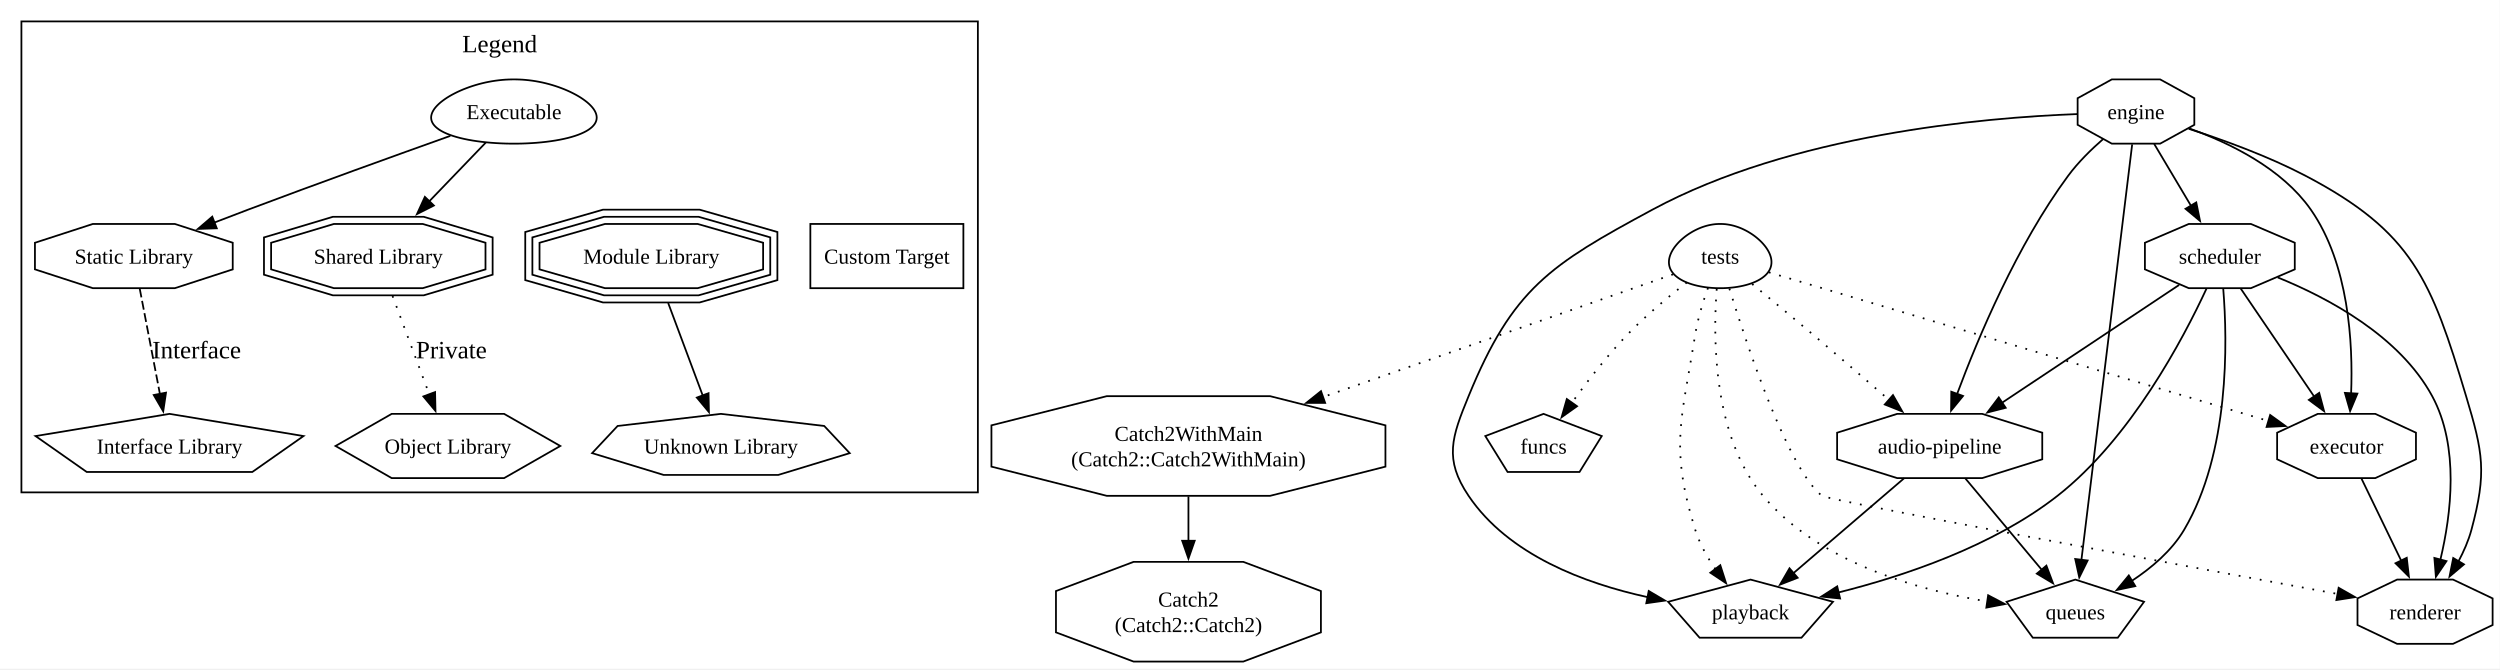
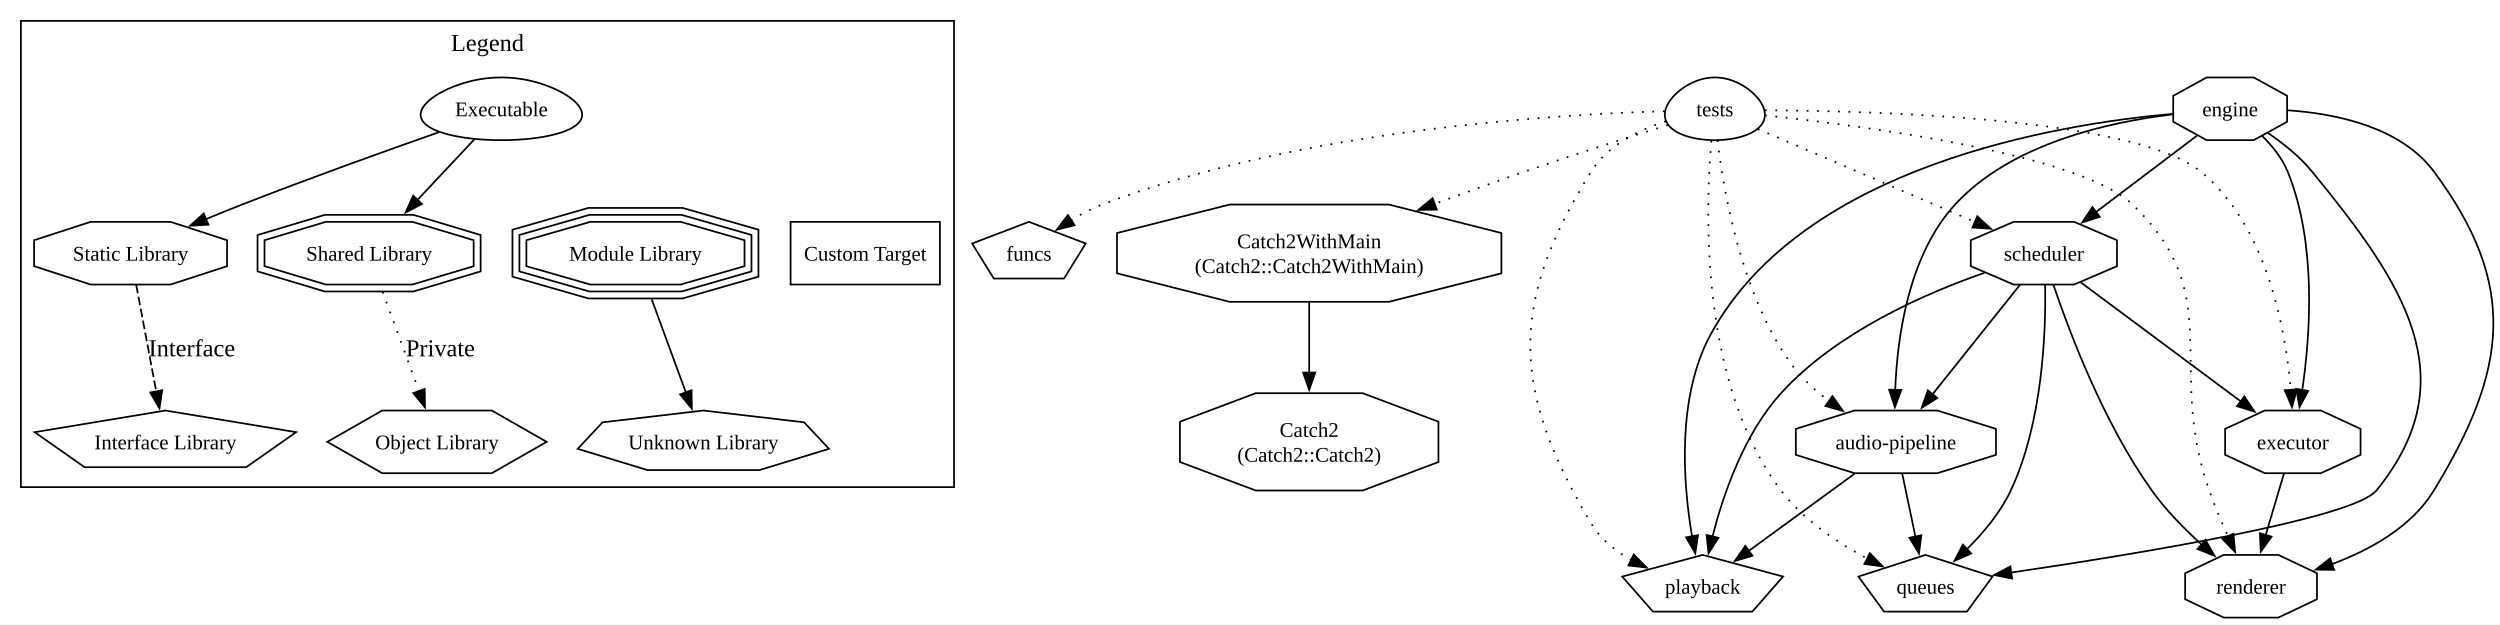
- <svg xmlns="http://www.w3.org/2000/svg" width="1401pt" height="375pt" viewBox="0.00 0.00 1401.00 375.00">
-   <g id="graph0" class="graph" transform="scale(1 1) rotate(0) translate(4 370.74)">
-     <polygon fill="white" stroke="none" points="-4,4 -4,-370.74 1396.86,-370.74 1396.86,4 -4,4" />
+ <svg xmlns="http://www.w3.org/2000/svg" width="1436pt" height="359pt" viewBox="0.00 0.00 1436.00 359.00">
+   <g id="graph0" class="graph" transform="scale(1 1) rotate(0) translate(4 354.74)">
+     <polygon fill="white" stroke="none" points="-4,4 -4,-354.74 1432.34,-354.74 1432.34,4 -4,4" />
    <g id="clust1" class="cluster">
-       <polygon fill="none" stroke="black" points="8,-94.81 8,-358.74 544,-358.74 544,-94.81 8,-94.81" />
-       <text xml:space="preserve" text-anchor="middle" x="276" y="-341.44" font-family="Times New Roman,serif" font-size="14.00">Legend</text>
+       <polygon fill="none" stroke="black" points="8,-74.94 8,-342.74 544,-342.74 544,-74.94 8,-74.94" />
+       <text xml:space="preserve" text-anchor="middle" x="276" y="-325.44" font-family="Times New Roman,serif" font-size="14.00">Legend</text>
    </g>
    <g id="node1" class="node">
-       <polygon fill="none" stroke="black" points="288.29,-290.29 291.14,-290.39 293.95,-290.54 296.72,-290.73 299.44,-290.98 302.1,-291.27 304.68,-291.61 307.18,-291.99 309.59,-292.42 311.89,-292.89 314.09,-293.4 316.17,-293.96 318.12,-294.55 319.94,-295.18 321.62,-295.85 323.17,-296.55 324.57,-297.28 325.82,-298.04 326.92,-298.84 327.87,-299.65 328.66,-300.49 329.31,-301.35 329.8,-302.23 330.15,-303.13 330.34,-304.04 330.4,-304.96 330.31,-305.89 330.08,-306.83 329.73,-307.77 329.24,-308.71 328.64,-309.66 327.92,-310.59 327.08,-311.52 326.14,-312.45 325.11,-313.36 323.98,-314.25 322.77,-315.13 321.48,-316 320.11,-316.84 318.68,-317.65 317.18,-318.44 315.63,-319.21 314.03,-319.94 312.39,-320.64 310.7,-321.3 308.98,-321.94 307.23,-322.53 305.46,-323.08 303.65,-323.6 301.83,-324.07 300,-324.5 298.14,-324.88 296.28,-325.22 294.4,-325.51 292.52,-325.75 290.63,-325.95 288.74,-326.1 286.85,-326.19 284.95,-326.24 283.05,-326.24 281.15,-326.19 279.26,-326.1 277.37,-325.95 275.48,-325.75 273.6,-325.51 271.72,-325.22 269.86,-324.88 268,-324.5 266.17,-324.07 264.35,-323.6 262.54,-323.08 260.77,-322.53 259.02,-321.94 257.3,-321.3 255.61,-320.64 253.97,-319.94 252.37,-319.21 250.82,-318.44 249.32,-317.65 247.89,-316.84 246.52,-316 245.23,-315.13 244.02,-314.25 242.89,-313.36 241.86,-312.45 240.92,-311.52 240.08,-310.59 239.36,-309.66 238.76,-308.71 238.27,-307.77 237.92,-306.83 237.69,-305.89 237.6,-304.96 237.66,-304.04 237.85,-303.13 238.2,-302.23 238.69,-301.35 239.34,-300.49 240.13,-299.65 241.08,-298.84 242.18,-298.04 243.43,-297.28 244.83,-296.55 246.38,-295.85 248.06,-295.18 249.88,-294.55 251.83,-293.96 253.91,-293.4 256.11,-292.89 258.41,-292.42 260.82,-291.99 263.32,-291.61 265.9,-291.27 268.56,-290.98 271.28,-290.73 274.05,-290.54 276.86,-290.39 279.71,-290.29 282.57,-290.24 285.43,-290.24 288.29,-290.29" />
-       <text xml:space="preserve" text-anchor="middle" x="284" y="-303.97" font-family="Times New Roman,serif" font-size="12.00">Executable</text>
+       <polygon fill="none" stroke="black" points="288.29,-274.29 291.14,-274.39 293.95,-274.54 296.72,-274.73 299.44,-274.98 302.1,-275.27 304.68,-275.61 307.18,-275.99 309.59,-276.42 311.89,-276.89 314.09,-277.4 316.17,-277.96 318.12,-278.55 319.94,-279.18 321.62,-279.85 323.17,-280.55 324.57,-281.28 325.82,-282.04 326.92,-282.84 327.87,-283.65 328.66,-284.49 329.31,-285.35 329.8,-286.23 330.15,-287.13 330.34,-288.04 330.4,-288.96 330.31,-289.89 330.08,-290.83 329.73,-291.77 329.24,-292.71 328.64,-293.66 327.92,-294.59 327.08,-295.52 326.14,-296.45 325.11,-297.36 323.98,-298.25 322.77,-299.13 321.48,-300 320.11,-300.84 318.68,-301.65 317.18,-302.44 315.63,-303.21 314.03,-303.94 312.39,-304.64 310.7,-305.3 308.98,-305.94 307.23,-306.53 305.46,-307.08 303.65,-307.6 301.83,-308.07 300,-308.5 298.14,-308.88 296.28,-309.22 294.4,-309.51 292.52,-309.75 290.63,-309.95 288.74,-310.1 286.85,-310.19 284.95,-310.24 283.05,-310.24 281.15,-310.19 279.26,-310.1 277.37,-309.95 275.48,-309.75 273.6,-309.51 271.72,-309.22 269.86,-308.88 268,-308.5 266.17,-308.07 264.35,-307.6 262.54,-307.08 260.77,-306.53 259.02,-305.94 257.3,-305.3 255.61,-304.64 253.97,-303.94 252.37,-303.21 250.82,-302.44 249.32,-301.65 247.89,-300.84 246.52,-300 245.23,-299.13 244.02,-298.25 242.89,-297.36 241.86,-296.45 240.92,-295.52 240.08,-294.59 239.36,-293.66 238.76,-292.71 238.27,-291.77 237.92,-290.83 237.69,-289.89 237.6,-288.96 237.66,-288.04 237.85,-287.13 238.2,-286.23 238.69,-285.35 239.34,-284.49 240.13,-283.65 241.08,-282.84 242.18,-282.04 243.43,-281.28 244.83,-280.55 246.38,-279.85 248.06,-279.18 249.88,-278.55 251.83,-277.96 253.91,-277.4 256.11,-276.89 258.41,-276.42 260.82,-275.99 263.32,-275.61 265.9,-275.27 268.56,-274.98 271.28,-274.73 274.05,-274.54 276.86,-274.39 279.71,-274.29 282.57,-274.24 285.43,-274.24 288.29,-274.29" />
+       <text xml:space="preserve" text-anchor="middle" x="284" y="-287.97" font-family="Times New Roman,serif" font-size="12.00">Executable</text>
    </g>
    <g id="node2" class="node">
-       <polygon fill="none" stroke="black" points="126.42,-219.79 126.42,-234.7 93.96,-245.24 48.04,-245.24 15.58,-234.7 15.58,-219.79 48.04,-209.24 93.96,-209.24 126.42,-219.79" />
-       <text xml:space="preserve" text-anchor="middle" x="71" y="-222.97" font-family="Times New Roman,serif" font-size="12.00">Static Library</text>
+       <polygon fill="none" stroke="black" points="126.42,-201.85 126.42,-216.76 93.96,-227.31 48.04,-227.31 15.58,-216.76 15.58,-201.85 48.04,-191.31 93.96,-191.31 126.42,-201.85" />
+       <text xml:space="preserve" text-anchor="middle" x="71" y="-205.03" font-family="Times New Roman,serif" font-size="12.00">Static Library</text>
    </g>
    <g id="edge1" class="edge">
-       <path fill="none" stroke="black" d="M248.38,-294.61C218.14,-283.82 173.63,-267.78 135,-253.24 128.85,-250.93 122.38,-248.45 116.02,-245.99" />
-       <polygon fill="black" stroke="black" points="117.48,-242.8 106.89,-242.44 114.95,-249.33 117.48,-242.8" />
+       <path fill="none" stroke="black" d="M247.98,-278.77C217.69,-268.13 173.31,-252.23 135,-237.24 128.3,-234.62 121.24,-231.75 114.35,-228.9" />
+       <polygon fill="black" stroke="black" points="115.73,-225.68 105.15,-225.05 113.03,-232.14 115.73,-225.68" />
    </g>
    <g id="node3" class="node">
-       <polygon fill="none" stroke="black" points="268.07,-219.79 268.07,-234.7 232.88,-245.24 183.12,-245.24 147.93,-234.7 147.93,-219.79 183.12,-209.24 232.88,-209.24 268.07,-219.79" />
-       <polygon fill="none" stroke="black" points="272.07,-216.81 272.07,-237.68 233.47,-249.24 182.53,-249.24 143.93,-237.68 143.93,-216.81 182.53,-205.24 233.47,-205.24 272.07,-216.81" />
-       <text xml:space="preserve" text-anchor="middle" x="208" y="-222.97" font-family="Times New Roman,serif" font-size="12.00">Shared Library</text>
+       <polygon fill="none" stroke="black" points="268.07,-201.85 268.07,-216.76 232.88,-227.31 183.12,-227.31 147.93,-216.76 147.93,-201.85 183.12,-191.31 232.88,-191.31 268.07,-201.85" />
+       <polygon fill="none" stroke="black" points="272.07,-198.87 272.07,-219.74 233.47,-231.31 182.53,-231.31 143.93,-219.74 143.93,-198.87 182.53,-187.31 233.47,-187.31 272.07,-198.87" />
+       <text xml:space="preserve" text-anchor="middle" x="208" y="-205.03" font-family="Times New Roman,serif" font-size="12.00">Shared Library</text>
    </g>
    <g id="edge2" class="edge">
-       <path fill="none" stroke="black" d="M268.25,-290.87C259.11,-281.37 247.3,-269.1 236.57,-257.94" />
-       <polygon fill="black" stroke="black" points="239.14,-255.56 229.68,-250.78 234.1,-260.42 239.14,-255.56" />
+       <path fill="none" stroke="black" d="M268.62,-274.86C259.2,-264.83 246.85,-251.69 235.77,-239.88" />
+       <polygon fill="black" stroke="black" points="238.41,-237.58 229.01,-232.69 233.31,-242.37 238.41,-237.58" />
    </g>
    <g id="node4" class="node">
-       <polygon fill="none" stroke="black" points="423.65,-219.79 423.65,-234.7 386.95,-245.24 335.05,-245.24 298.35,-234.7 298.35,-219.79 335.05,-209.24 386.95,-209.24 423.65,-219.79" />
-       <polygon fill="none" stroke="black" points="427.65,-216.78 427.65,-237.71 387.51,-249.24 334.49,-249.24 294.35,-237.71 294.35,-216.78 334.49,-205.24 387.51,-205.24 427.65,-216.78" />
-       <polygon fill="none" stroke="black" points="431.65,-213.76 431.65,-240.72 388.08,-253.24 333.92,-253.24 290.35,-240.72 290.35,-213.76 333.92,-201.24 388.08,-201.24 431.65,-213.76" />
-       <text xml:space="preserve" text-anchor="middle" x="361" y="-222.97" font-family="Times New Roman,serif" font-size="12.00">Module Library</text>
+       <polygon fill="none" stroke="black" points="423.65,-201.85 423.65,-216.76 386.95,-227.31 335.05,-227.31 298.35,-216.76 298.35,-201.85 335.05,-191.31 386.95,-191.31 423.65,-201.85" />
+       <polygon fill="none" stroke="black" points="427.65,-198.84 427.65,-219.78 387.51,-231.31 334.49,-231.31 294.35,-219.78 294.35,-198.84 334.49,-187.31 387.51,-187.31 427.65,-198.84" />
+       <polygon fill="none" stroke="black" points="431.65,-195.83 431.65,-222.79 388.08,-235.31 333.92,-235.31 290.35,-222.79 290.35,-195.83 333.92,-183.31 388.08,-183.31 431.65,-195.83" />
+       <text xml:space="preserve" text-anchor="middle" x="361" y="-205.03" font-family="Times New Roman,serif" font-size="12.00">Module Library</text>
    </g>
    <g id="node8" class="node">
-       <polygon fill="none" stroke="black" points="535.88,-245.24 450.12,-245.24 450.12,-209.24 535.88,-209.24 535.88,-245.24" />
-       <text xml:space="preserve" text-anchor="middle" x="493" y="-222.97" font-family="Times New Roman,serif" font-size="12.00">Custom Target</text>
+       <polygon fill="none" stroke="black" points="535.88,-227.31 450.12,-227.31 450.12,-191.31 535.88,-191.31 535.88,-227.31" />
+       <text xml:space="preserve" text-anchor="middle" x="493" y="-205.03" font-family="Times New Roman,serif" font-size="12.00">Custom Target</text>
    </g>
    <g id="node5" class="node">
-       <polygon fill="none" stroke="black" points="166.08,-126.37 91,-138.81 15.92,-126.37 44.6,-106.25 137.4,-106.25 166.08,-126.37" />
-       <text xml:space="preserve" text-anchor="middle" x="91" y="-116.53" font-family="Times New Roman,serif" font-size="12.00">Interface Library</text>
+       <polygon fill="none" stroke="black" points="166.08,-106.5 91,-118.94 15.92,-106.5 44.6,-86.37 137.4,-86.37 166.08,-106.5" />
+       <text xml:space="preserve" text-anchor="middle" x="91" y="-96.66" font-family="Times New Roman,serif" font-size="12.00">Interface Library</text>
    </g>
    <g id="edge4" class="edge">
-       <path fill="none" stroke="black" stroke-dasharray="5,2" d="M74.3,-209C77.38,-192.95 82.01,-168.76 85.62,-149.92" />
-       <polygon fill="black" stroke="black" points="89.03,-150.7 87.47,-140.22 82.16,-149.38 89.03,-150.7" />
-       <text xml:space="preserve" text-anchor="middle" x="106.2" y="-169.94" font-family="Times New Roman,serif" font-size="14.00">Interface</text>
+       <path fill="none" stroke="black" stroke-dasharray="5,2" d="M74.21,-191.22C77.32,-174.68 82.09,-149.33 85.75,-129.86" />
+       <polygon fill="black" stroke="black" points="89.17,-130.6 87.58,-120.12 82.29,-129.3 89.17,-130.6" />
+       <text xml:space="preserve" text-anchor="middle" x="106.2" y="-150.07" font-family="Times New Roman,serif" font-size="14.00">Interface</text>
    </g>
    <g id="node6" class="node">
-       <polygon fill="none" stroke="black" points="309.98,-120.81 278.49,-138.81 215.51,-138.81 184.02,-120.81 215.51,-102.81 278.49,-102.81 309.98,-120.81" />
-       <text xml:space="preserve" text-anchor="middle" x="247" y="-116.53" font-family="Times New Roman,serif" font-size="12.00">Object Library</text>
+       <polygon fill="none" stroke="black" points="309.98,-100.94 278.49,-118.94 215.51,-118.94 184.02,-100.94 215.51,-82.94 278.49,-82.94 309.98,-100.94" />
+       <text xml:space="preserve" text-anchor="middle" x="247" y="-96.66" font-family="Times New Roman,serif" font-size="12.00">Object Library</text>
    </g>
    <g id="edge5" class="edge">
-       <path fill="none" stroke="black" stroke-dasharray="1,5" d="M215.99,-204.86C221.95,-188.9 230.14,-166.95 236.61,-149.63" />
-       <polygon fill="black" stroke="black" points="239.82,-151.03 240.04,-140.44 233.26,-148.58 239.82,-151.03" />
-       <text xml:space="preserve" text-anchor="middle" x="248.96" y="-169.94" font-family="Times New Roman,serif" font-size="14.00">Private</text>
+       <path fill="none" stroke="black" stroke-dasharray="1,5" d="M215.8,-187.04C221.81,-170.65 230.17,-147.84 236.73,-129.96" />
+       <polygon fill="black" stroke="black" points="239.95,-131.32 240.11,-120.72 233.38,-128.91 239.95,-131.32" />
+       <text xml:space="preserve" text-anchor="middle" x="248.96" y="-150.07" font-family="Times New Roman,serif" font-size="14.00">Private</text>
    </g>
    <g id="node7" class="node">
-       <polygon fill="none" stroke="black" points="472.18,-116.8 457.89,-132.03 400,-138.81 342.11,-132.03 327.82,-116.8 367.88,-104.59 432.12,-104.59 472.18,-116.8" />
-       <text xml:space="preserve" text-anchor="middle" x="400" y="-116.53" font-family="Times New Roman,serif" font-size="12.00">Unknown Library</text>
+       <polygon fill="none" stroke="black" points="472.18,-96.93 457.89,-112.16 400,-118.94 342.11,-112.16 327.82,-96.93 367.88,-84.72 432.12,-84.72 472.18,-96.93" />
+       <text xml:space="preserve" text-anchor="middle" x="400" y="-96.66" font-family="Times New Roman,serif" font-size="12.00">Unknown Library</text>
    </g>
    <g id="edge6" class="edge">
-       <path fill="none" stroke="black" d="M370.44,-200.96C376.34,-185.17 383.93,-164.85 389.94,-148.75" />
-       <polygon fill="black" stroke="black" points="393.06,-150.4 393.28,-139.81 386.5,-147.95 393.06,-150.4" />
+       <path fill="none" stroke="black" d="M370.34,-182.83C376.27,-166.65 383.95,-145.72 390,-129.21" />
+       <polygon fill="black" stroke="black" points="393.22,-130.61 393.37,-120.01 386.64,-128.2 393.22,-130.61" />
    </g>
    <g id="node9" class="node">
-       <polygon fill="none" stroke="black" points="736.24,-16.36 736.24,-39.51 692.75,-55.87 631.25,-55.87 587.76,-39.51 587.76,-16.36 631.25,0 692.75,0 736.24,-16.36" />
-       <text xml:space="preserve" text-anchor="middle" x="662" y="-30.79" font-family="Times New Roman,serif" font-size="12.00">Catch2</text>
-       <text xml:space="preserve" text-anchor="middle" x="662" y="-16.54" font-family="Times New Roman,serif" font-size="12.00">(Catch2::Catch2)</text>
+       <polygon fill="none" stroke="black" points="822.24,-89.36 822.24,-112.51 778.75,-128.87 717.25,-128.87 673.76,-112.51 673.76,-89.36 717.25,-73 778.75,-73 822.24,-89.36" />
+       <text xml:space="preserve" text-anchor="middle" x="748" y="-103.79" font-family="Times New Roman,serif" font-size="12.00">Catch2</text>
+       <text xml:space="preserve" text-anchor="middle" x="748" y="-89.54" font-family="Times New Roman,serif" font-size="12.00">(Catch2::Catch2)</text>
    </g>
    <g id="node10" class="node">
-       <polygon fill="none" stroke="black" points="772.4,-109.24 772.4,-132.38 707.73,-148.74 616.27,-148.74 551.6,-132.38 551.6,-109.24 616.27,-92.87 707.73,-92.87 772.4,-109.24" />
-       <text xml:space="preserve" text-anchor="middle" x="662" y="-123.66" font-family="Times New Roman,serif" font-size="12.00">Catch2WithMain</text>
-       <text xml:space="preserve" text-anchor="middle" x="662" y="-109.41" font-family="Times New Roman,serif" font-size="12.00">(Catch2::Catch2WithMain)</text>
+       <polygon fill="none" stroke="black" points="858.4,-197.74 858.4,-220.88 793.73,-237.24 702.27,-237.24 637.6,-220.88 637.6,-197.74 702.27,-181.37 793.73,-181.37 858.4,-197.74" />
+       <text xml:space="preserve" text-anchor="middle" x="748" y="-212.16" font-family="Times New Roman,serif" font-size="12.00">Catch2WithMain</text>
+       <text xml:space="preserve" text-anchor="middle" x="748" y="-197.91" font-family="Times New Roman,serif" font-size="12.00">(Catch2::Catch2WithMain)</text>
    </g>
    <g id="edge8" class="edge">
-       <path fill="none" stroke="black" d="M662,-92.54C662,-84.73 662,-76.05 662,-67.68" />
-       <polygon fill="black" stroke="black" points="665.5,-67.69 662,-57.69 658.5,-67.69 665.5,-67.69" />
+       <path fill="none" stroke="black" d="M748,-180.91C748,-168.63 748,-153.93 748,-140.55" />
+       <polygon fill="black" stroke="black" points="751.5,-140.75 748,-130.75 744.5,-140.75 751.5,-140.75" />
    </g>
    <g id="node11" class="node">
-       <polygon fill="none" stroke="black" points="1140.48,-113.35 1140.48,-128.26 1106.81,-138.81 1059.19,-138.81 1025.52,-128.26 1025.52,-113.35 1059.19,-102.81 1106.81,-102.81 1140.48,-113.35" />
-       <text xml:space="preserve" text-anchor="middle" x="1083" y="-116.53" font-family="Times New Roman,serif" font-size="12.00">audio-pipeline</text>
+       <polygon fill="none" stroke="black" points="1142.48,-93.48 1142.48,-108.39 1108.81,-118.94 1061.19,-118.94 1027.52,-108.39 1027.52,-93.48 1061.19,-82.94 1108.81,-82.94 1142.48,-93.48" />
+       <text xml:space="preserve" text-anchor="middle" x="1085" y="-96.66" font-family="Times New Roman,serif" font-size="12.00">audio-pipeline</text>
    </g>
    <g id="node12" class="node">
-       <polygon fill="none" stroke="black" points="1023.19,-33.5 977,-45.94 930.81,-33.5 948.45,-13.37 1005.55,-13.37 1023.19,-33.5" />
-       <text xml:space="preserve" text-anchor="middle" x="977" y="-23.66" font-family="Times New Roman,serif" font-size="12.00">playback</text>
+       <polygon fill="none" stroke="black" points="1020.19,-23.56 974,-36 927.81,-23.56 945.45,-3.44 1002.55,-3.44 1020.19,-23.56" />
+       <text xml:space="preserve" text-anchor="middle" x="974" y="-13.73" font-family="Times New Roman,serif" font-size="12.00">playback</text>
    </g>
    <g id="edge9" class="edge">
-       <path fill="none" stroke="black" d="M1063.06,-102.72C1045.44,-87.6 1019.69,-65.53 1000.95,-49.47" />
-       <polygon fill="black" stroke="black" points="1003.4,-46.96 993.53,-43.11 998.84,-52.27 1003.4,-46.96" />
+       <path fill="none" stroke="black" d="M1061.19,-82.57C1043.37,-69.58 1019,-51.81 1000.55,-38.36" />
+       <polygon fill="black" stroke="black" points="1002.61,-35.53 992.47,-32.47 998.49,-41.19 1002.61,-35.53" />
    </g>
    <g id="node13" class="node">
-       <polygon fill="none" stroke="black" points="1197.52,-33.5 1159,-45.94 1120.48,-33.5 1135.19,-13.37 1182.81,-13.37 1197.52,-33.5" />
-       <text xml:space="preserve" text-anchor="middle" x="1159" y="-23.66" font-family="Times New Roman,serif" font-size="12.00">queues</text>
+       <polygon fill="none" stroke="black" points="1140.52,-23.56 1102,-36 1063.48,-23.56 1078.19,-3.44 1125.81,-3.44 1140.52,-23.56" />
+       <text xml:space="preserve" text-anchor="middle" x="1102" y="-13.73" font-family="Times New Roman,serif" font-size="12.00">queues</text>
    </g>
    <g id="edge10" class="edge">
-       <path fill="none" stroke="black" d="M1097.3,-102.72C1109.44,-88.19 1126.98,-67.23 1140.25,-51.36" />
-       <polygon fill="black" stroke="black" points="1142.8,-53.76 1146.53,-43.85 1137.43,-49.27 1142.8,-53.76" />
+       <path fill="none" stroke="black" d="M1088.61,-82.77C1090.81,-72.26 1093.69,-58.57 1096.21,-46.57" />
+       <polygon fill="black" stroke="black" points="1099.63,-47.3 1098.26,-36.79 1092.78,-45.86 1099.63,-47.3" />
    </g>
    <g id="node14" class="node">
-       <polygon fill="none" stroke="black" points="1225.7,-300.79 1225.7,-315.7 1206.54,-326.24 1179.46,-326.24 1160.3,-315.7 1160.3,-300.79 1179.46,-290.24 1206.54,-290.24 1225.7,-300.79" />
-       <text xml:space="preserve" text-anchor="middle" x="1193" y="-303.97" font-family="Times New Roman,serif" font-size="12.00">engine</text>
+       <polygon fill="none" stroke="black" points="1309.7,-284.79 1309.7,-299.7 1290.54,-310.24 1263.46,-310.24 1244.3,-299.7 1244.3,-284.79 1263.46,-274.24 1290.54,-274.24 1309.7,-284.79" />
+       <text xml:space="preserve" text-anchor="middle" x="1277" y="-287.97" font-family="Times New Roman,serif" font-size="12.00">engine</text>
    </g>
    <g id="edge11" class="edge">
-       <path fill="none" stroke="black" d="M1174.58,-292.81C1167.85,-286.93 1160.54,-279.75 1155,-272.24 1126.34,-233.46 1104.5,-181.47 1092.73,-149.87" />
-       <polygon fill="black" stroke="black" points="1096.08,-148.84 1089.38,-140.63 1089.5,-151.23 1096.08,-148.84" />
+       <path fill="none" stroke="black" d="M1243.9,-289.01C1208,-284.77 1151.48,-272.55 1119,-237.24 1092.19,-208.11 1085.76,-161.01 1084.61,-130.77" />
+       <polygon fill="black" stroke="black" points="1088.11,-130.76 1084.42,-120.83 1081.11,-130.89 1088.11,-130.76" />
    </g>
    <g id="edge14" class="edge">
-       <path fill="none" stroke="black" d="M1160.05,-306.81C1106.85,-304.81 1000.11,-295.38 922,-253.24 864.6,-222.29 843.74,-209.08 819,-148.74 809.58,-125.77 805.12,-113.46 819,-92.87 841.31,-59.77 883.98,-43.8 919.36,-36.1" />
-       <polygon fill="black" stroke="black" points="919.94,-39.55 929.07,-34.17 918.58,-32.69 919.94,-39.55" />
+       <path fill="none" stroke="black" d="M1243.86,-289.33C1177.96,-283.48 1032.24,-259.7 979,-163.37 958.87,-126.94 962.74,-77.07 967.95,-46.49" />
+       <polygon fill="black" stroke="black" points="971.34,-47.38 969.76,-36.9 964.47,-46.08 971.34,-47.38" />
    </g>
    <g id="edge15" class="edge">
-       <path fill="none" stroke="black" d="M1190.87,-289.83C1185.16,-243.05 1169.43,-114.28 1162.43,-57.02" />
-       <polygon fill="black" stroke="black" points="1165.91,-56.64 1161.22,-47.13 1158.96,-57.48 1165.91,-56.64" />
+       <path fill="none" stroke="black" d="M1298.5,-278.52C1307.23,-272.58 1316.91,-264.9 1324,-256.24 1376.66,-191.98 1413.41,-137.47 1361,-73 1347.83,-56.8 1222.64,-36.36 1151.25,-25.88" />
+       <polygon fill="black" stroke="black" points="1151.76,-22.42 1141.36,-24.45 1150.75,-29.35 1151.76,-22.42" />
    </g>
    <g id="node15" class="node">
-       <polygon fill="none" stroke="black" points="1349.9,-113.35 1349.9,-128.26 1327.11,-138.81 1294.89,-138.81 1272.1,-128.26 1272.1,-113.35 1294.89,-102.81 1327.11,-102.81 1349.9,-113.35" />
-       <text xml:space="preserve" text-anchor="middle" x="1311" y="-116.53" font-family="Times New Roman,serif" font-size="12.00">executor</text>
+       <polygon fill="none" stroke="black" points="1351.9,-93.48 1351.9,-108.39 1329.11,-118.94 1296.89,-118.94 1274.1,-108.39 1274.1,-93.48 1296.89,-82.94 1329.11,-82.94 1351.9,-93.48" />
+       <text xml:space="preserve" text-anchor="middle" x="1313" y="-96.66" font-family="Times New Roman,serif" font-size="12.00">executor</text>
    </g>
    <g id="edge13" class="edge">
-       <path fill="none" stroke="black" d="M1222.74,-298.79C1245.18,-290.8 1274.77,-276.5 1291,-253.24 1312.26,-222.77 1314.69,-178.64 1313.56,-150.08" />
-       <polygon fill="black" stroke="black" points="1317.08,-150.17 1313,-140.39 1310.09,-150.58 1317.08,-150.17" />
+       <path fill="none" stroke="black" d="M1295.31,-276.71C1301.12,-271.01 1306.84,-263.98 1310,-256.24 1326.8,-215.11 1323.09,-162.53 1318.4,-130.58" />
+       <polygon fill="black" stroke="black" points="1321.89,-130.22 1316.83,-120.91 1314.98,-131.34 1321.89,-130.22" />
    </g>
    <g id="node16" class="node">
-       <polygon fill="none" stroke="black" points="1392.86,-20.48 1392.86,-35.39 1370.68,-45.94 1339.32,-45.94 1317.14,-35.39 1317.14,-20.48 1339.32,-9.94 1370.68,-9.94 1392.86,-20.48" />
-       <text xml:space="preserve" text-anchor="middle" x="1355" y="-23.66" font-family="Times New Roman,serif" font-size="12.00">renderer</text>
+       <polygon fill="none" stroke="black" points="1326.86,-10.54 1326.86,-25.46 1304.68,-36 1273.32,-36 1251.14,-25.46 1251.14,-10.54 1273.32,0 1304.68,0 1326.86,-10.54" />
+       <text xml:space="preserve" text-anchor="middle" x="1289" y="-13.73" font-family="Times New Roman,serif" font-size="12.00">renderer</text>
    </g>
    <g id="edge16" class="edge">
-       <path fill="none" stroke="black" d="M1222.52,-298.57C1241.72,-292.4 1266.99,-283.27 1288,-272.24 1348.15,-240.69 1358.48,-213.79 1378,-148.74 1387.57,-116.85 1389.63,-106.04 1381,-73.87 1379.36,-67.78 1376.68,-61.66 1373.64,-55.98" />
-       <polygon fill="black" stroke="black" points="1376.81,-54.47 1368.71,-47.64 1370.79,-58.03 1376.81,-54.47" />
+       <path fill="none" stroke="black" d="M1309.98,-291.39C1337.36,-289.53 1374.82,-282.01 1394,-256.24 1442.64,-190.92 1436.42,-142.52 1394,-73 1381.17,-51.97 1357.24,-38.78 1335.46,-30.71" />
+       <polygon fill="black" stroke="black" points="1336.7,-27.43 1326.11,-27.53 1334.45,-34.06 1336.7,-27.43" />
    </g>
    <g id="node17" class="node">
-       <polygon fill="none" stroke="black" points="1281.99,-219.79 1281.99,-234.7 1257.39,-245.24 1222.61,-245.24 1198.01,-234.7 1198.01,-219.79 1222.61,-209.24 1257.39,-209.24 1281.99,-219.79" />
-       <text xml:space="preserve" text-anchor="middle" x="1240" y="-222.97" font-family="Times New Roman,serif" font-size="12.00">scheduler</text>
+       <polygon fill="none" stroke="black" points="1211.99,-201.85 1211.99,-216.76 1187.39,-227.31 1152.61,-227.31 1128.01,-216.76 1128.01,-201.85 1152.61,-191.31 1187.39,-191.31 1211.99,-201.85" />
+       <text xml:space="preserve" text-anchor="middle" x="1170" y="-205.03" font-family="Times New Roman,serif" font-size="12.00">scheduler</text>
    </g>
    <g id="edge22" class="edge">
-       <path fill="none" stroke="black" d="M1203.2,-290.1C1209.25,-279.92 1217.07,-266.79 1223.93,-255.25" />
-       <polygon fill="black" stroke="black" points="1226.78,-257.31 1228.89,-246.93 1220.76,-253.73 1226.78,-257.31" />
+       <path fill="none" stroke="black" d="M1257.87,-276.77C1241.72,-264.56 1218.33,-246.87 1199.74,-232.81" />
+       <polygon fill="black" stroke="black" points="1202.09,-230.19 1192,-226.95 1197.86,-235.77 1202.09,-230.19" />
    </g>
    <g id="edge12" class="edge">
-       <path fill="none" stroke="black" d="M1319.28,-102.72C1325.57,-89.72 1334.35,-71.59 1341.63,-56.55" />
-       <polygon fill="black" stroke="black" points="1344.74,-58.15 1345.95,-47.62 1338.44,-55.1 1344.74,-58.15" />
+       <path fill="none" stroke="black" d="M1307.91,-82.77C1304.84,-72.43 1300.87,-59.02 1297.35,-47.16" />
+       <polygon fill="black" stroke="black" points="1300.79,-46.46 1294.6,-37.87 1294.08,-48.45 1300.79,-46.46" />
    </g>
    <g id="edge17" class="edge">
-       <path fill="none" stroke="black" d="M1217.17,-211.06C1191.08,-193.7 1148.08,-165.1 1117.81,-144.96" />
-       <polygon fill="black" stroke="black" points="1119.99,-142.21 1109.72,-139.58 1116.11,-148.04 1119.99,-142.21" />
+       <path fill="none" stroke="black" d="M1156.34,-191.22C1142.73,-174.18 1121.64,-147.79 1105.92,-128.12" />
+       <polygon fill="black" stroke="black" points="1108.83,-126.15 1099.85,-120.52 1103.36,-130.52 1108.83,-126.15" />
    </g>
    <g id="edge19" class="edge">
-       <path fill="none" stroke="black" d="M1232.52,-208.99C1219.49,-180.85 1190.06,-125 1149,-92.87 1112.85,-64.58 1062.9,-47.88 1026.14,-38.69" />
-       <polygon fill="black" stroke="black" points="1027.2,-35.34 1016.66,-36.42 1025.57,-42.15 1027.2,-35.34" />
+       <path fill="none" stroke="black" d="M1135.99,-198.08C1102.21,-186.35 1050.97,-164.06 1019,-128.87 997.68,-105.41 985.73,-70.47 979.59,-46.32" />
+       <polygon fill="black" stroke="black" points="983.07,-45.84 977.38,-36.9 976.26,-47.44 983.07,-45.84" />
    </g>
    <g id="edge20" class="edge">
-       <path fill="none" stroke="black" d="M1241.91,-208.85C1244.33,-178.99 1245.5,-117.07 1220,-73.87 1213.02,-62.04 1201.58,-52.39 1190.49,-45.1" />
-       <polygon fill="black" stroke="black" points="1192.61,-42.29 1182.25,-40.1 1188.98,-48.28 1192.61,-42.29" />
+       <path fill="none" stroke="black" d="M1170.74,-191.16C1171.21,-164.56 1169.42,-112.31 1151,-73 1145.08,-60.36 1135.17,-48.59 1125.8,-39.29" />
+       <polygon fill="black" stroke="black" points="1128.28,-36.81 1118.59,-32.52 1123.49,-41.92 1128.28,-36.81" />
    </g>
    <g id="edge18" class="edge">
-       <path fill="none" stroke="black" d="M1251.72,-209C1262.93,-192.52 1279.98,-167.44 1292.92,-148.41" />
-       <polygon fill="black" stroke="black" points="1295.68,-150.57 1298.41,-140.33 1289.89,-146.63 1295.68,-150.57" />
+       <path fill="none" stroke="black" d="M1191.1,-192.61C1215.42,-174.52 1255.58,-144.65 1283.11,-124.17" />
+       <polygon fill="black" stroke="black" points="1285.13,-127.03 1291.06,-118.25 1280.95,-121.41 1285.13,-127.03" />
    </g>
    <g id="edge21" class="edge">
-       <path fill="none" stroke="black" d="M1272.45,-215.26C1301,-203.66 1340.79,-182.34 1359,-148.74 1374.33,-120.47 1369.69,-82.68 1363.61,-57.16" />
-       <polygon fill="black" stroke="black" points="1367,-56.29 1361.07,-47.51 1360.23,-58.07 1367,-56.29" />
+       <path fill="none" stroke="black" d="M1175.54,-190.96C1184.63,-164.07 1204.48,-111.46 1232,-73 1240.1,-61.68 1250.8,-50.8 1260.75,-41.81" />
+       <polygon fill="black" stroke="black" points="1262.83,-44.64 1268.06,-35.43 1258.23,-39.37 1262.83,-44.64" />
    </g>
    <g id="node18" class="node">
-       <polygon fill="none" stroke="black" points="893.63,-126.37 861,-138.81 828.37,-126.37 840.84,-106.25 881.16,-106.25 893.63,-126.37" />
-       <text xml:space="preserve" text-anchor="middle" x="861" y="-116.53" font-family="Times New Roman,serif" font-size="12.00">funcs</text>
+       <polygon fill="none" stroke="black" points="619.63,-214.87 587,-227.31 554.37,-214.87 566.84,-194.75 607.16,-194.75 619.63,-214.87" />
+       <text xml:space="preserve" text-anchor="middle" x="587" y="-205.03" font-family="Times New Roman,serif" font-size="12.00">funcs</text>
    </g>
    <g id="node19" class="node">
-       <polygon fill="none" stroke="black" points="962.66,-209.29 964.42,-209.39 966.16,-209.54 967.88,-209.73 969.57,-209.98 971.21,-210.27 972.81,-210.61 974.36,-210.99 975.85,-211.42 977.28,-211.89 978.64,-212.4 979.93,-212.96 981.14,-213.55 982.26,-214.18 983.31,-214.85 984.26,-215.55 985.13,-216.28 985.91,-217.04 986.59,-217.84 987.18,-218.65 987.67,-219.49 988.07,-220.35 988.37,-221.23 988.59,-222.13 988.71,-223.04 988.74,-223.96 988.69,-224.89 988.55,-225.83 988.33,-226.77 988.03,-227.71 987.65,-228.66 987.21,-229.59 986.69,-230.52 986.11,-231.45 985.47,-232.36 984.77,-233.25 984.02,-234.13 983.22,-235 982.37,-235.84 981.48,-236.65 980.56,-237.44 979.6,-238.21 978.61,-238.94 977.59,-239.64 976.54,-240.3 975.48,-240.94 974.39,-241.53 973.29,-242.08 972.18,-242.6 971.05,-243.07 969.91,-243.5 968.76,-243.88 967.61,-244.22 966.45,-244.51 965.28,-244.75 964.11,-244.95 962.94,-245.1 961.76,-245.19 960.59,-245.24 959.41,-245.24 958.24,-245.19 957.06,-245.1 955.89,-244.95 954.72,-244.75 953.55,-244.51 952.39,-244.22 951.24,-243.88 950.09,-243.5 948.95,-243.07 947.82,-242.6 946.71,-242.08 945.61,-241.53 944.52,-240.94 943.46,-240.3 942.41,-239.64 941.39,-238.94 940.4,-238.21 939.44,-237.44 938.52,-236.65 937.63,-235.84 936.78,-235 935.98,-234.13 935.23,-233.25 934.53,-232.36 933.89,-231.45 933.31,-230.52 932.79,-229.59 932.35,-228.66 931.97,-227.71 931.67,-226.77 931.45,-225.83 931.31,-224.89 931.26,-223.96 931.29,-223.04 931.41,-222.13 931.63,-221.23 931.93,-220.35 932.33,-219.49 932.82,-218.65 933.41,-217.84 934.09,-217.04 934.87,-216.28 935.74,-215.55 936.69,-214.85 937.74,-214.18 938.86,-213.55 940.07,-212.96 941.36,-212.4 942.72,-211.89 944.15,-211.42 945.64,-210.99 947.19,-210.61 948.79,-210.27 950.43,-209.98 952.12,-209.73 953.84,-209.54 955.58,-209.39 957.34,-209.29 959.11,-209.24 960.89,-209.24 962.66,-209.29" />
-       <text xml:space="preserve" text-anchor="middle" x="960" y="-222.97" font-family="Times New Roman,serif" font-size="12.00">tests</text>
+       <polygon fill="none" stroke="black" points="983.66,-274.29 985.42,-274.39 987.16,-274.54 988.88,-274.73 990.57,-274.98 992.21,-275.27 993.81,-275.61 995.36,-275.99 996.85,-276.42 998.28,-276.89 999.64,-277.4 1000.93,-277.96 1002.14,-278.55 1003.26,-279.18 1004.31,-279.85 1005.26,-280.55 1006.13,-281.28 1006.91,-282.04 1007.59,-282.84 1008.18,-283.65 1008.67,-284.49 1009.07,-285.35 1009.37,-286.23 1009.59,-287.13 1009.71,-288.04 1009.74,-288.96 1009.69,-289.89 1009.55,-290.83 1009.33,-291.77 1009.03,-292.71 1008.65,-293.66 1008.21,-294.59 1007.69,-295.52 1007.11,-296.45 1006.47,-297.36 1005.77,-298.25 1005.02,-299.13 1004.22,-300 1003.37,-300.84 1002.48,-301.65 1001.56,-302.44 1000.6,-303.21 999.61,-303.94 998.59,-304.64 997.54,-305.3 996.48,-305.94 995.39,-306.53 994.29,-307.08 993.18,-307.6 992.05,-308.07 990.91,-308.5 989.76,-308.88 988.61,-309.22 987.45,-309.51 986.28,-309.75 985.11,-309.95 983.94,-310.1 982.76,-310.19 981.59,-310.24 980.41,-310.24 979.24,-310.19 978.06,-310.1 976.89,-309.95 975.72,-309.75 974.55,-309.51 973.39,-309.22 972.24,-308.88 971.09,-308.5 969.95,-308.07 968.82,-307.6 967.71,-307.08 966.61,-306.53 965.52,-305.94 964.46,-305.3 963.41,-304.64 962.39,-303.94 961.4,-303.21 960.44,-302.44 959.52,-301.65 958.63,-300.84 957.78,-300 956.98,-299.13 956.23,-298.25 955.53,-297.36 954.89,-296.45 954.31,-295.52 953.79,-294.59 953.35,-293.66 952.97,-292.71 952.67,-291.77 952.45,-290.83 952.31,-289.89 952.26,-288.96 952.29,-288.04 952.41,-287.13 952.63,-286.23 952.93,-285.35 953.33,-284.49 953.82,-283.65 954.41,-282.84 955.09,-282.04 955.87,-281.28 956.74,-280.55 957.69,-279.85 958.74,-279.18 959.86,-278.55 961.07,-277.96 962.36,-277.4 963.72,-276.89 965.15,-276.42 966.64,-275.99 968.19,-275.61 969.79,-275.27 971.43,-274.98 973.12,-274.73 974.84,-274.54 976.58,-274.39 978.34,-274.29 980.11,-274.24 981.89,-274.24 983.66,-274.29" />
+       <text xml:space="preserve" text-anchor="middle" x="981" y="-287.97" font-family="Times New Roman,serif" font-size="12.00">tests</text>
    </g>
    <g id="edge23" class="edge">
-       <path fill="none" stroke="black" stroke-dasharray="1,5" d="M933.55,-216.98C889.9,-201.68 801.23,-170.6 737.06,-148.11" />
-       <polygon fill="black" stroke="black" points="738.61,-144.95 728.01,-144.94 736.29,-151.55 738.61,-144.95" />
+       <path fill="none" stroke="black" stroke-dasharray="1,5" d="M954.01,-282.94C931.89,-276.05 899.8,-265.85 872,-256.24 855.02,-250.38 836.83,-243.8 819.76,-237.5" />
+       <polygon fill="black" stroke="black" points="821.31,-234.35 810.72,-234.15 818.88,-240.91 821.31,-234.35" />
    </g>
    <g id="edge24" class="edge">
-       <path fill="none" stroke="black" stroke-dasharray="1,5" d="M977.89,-211.61C987.96,-203.34 1000.73,-192.78 1012,-183.24 1026.16,-171.27 1041.75,-157.81 1054.71,-146.54" />
-       <polygon fill="black" stroke="black" points="1056.82,-149.34 1062.07,-140.13 1052.23,-144.06 1056.82,-149.34" />
+       <path fill="none" stroke="black" stroke-dasharray="1,5" d="M982.56,-274.15C985.9,-245.47 995.88,-186.88 1024,-146.87 1030.05,-138.26 1038.29,-130.64 1046.74,-124.23" />
+       <polygon fill="black" stroke="black" points="1048.52,-127.26 1054.68,-118.64 1044.49,-121.54 1048.52,-127.26" />
    </g>
    <g id="edge27" class="edge">
-       <path fill="none" stroke="black" stroke-dasharray="1,5" d="M953.15,-209.39C950.33,-201.58 947.4,-192.08 946,-183.24 938.38,-135.23 931.54,-120.28 946,-73.87 948.42,-66.09 952.72,-58.47 957.35,-51.77" />
-       <polygon fill="black" stroke="black" points="960.05,-54.01 963.29,-43.92 954.47,-49.78 960.05,-54.01" />
+       <path fill="none" stroke="black" stroke-dasharray="1,5" d="M952.83,-285.06C937.32,-280.07 919.36,-271.3 910,-256.24 862.53,-179.92 864.16,-131.32 910,-54 915.36,-44.96 923.97,-38.1 933.16,-32.96" />
+       <polygon fill="black" stroke="black" points="934.43,-36.24 941.87,-28.7 931.35,-29.95 934.43,-36.24" />
    </g>
    <g id="edge28" class="edge">
-       <path fill="none" stroke="black" stroke-dasharray="1,5" d="M958.05,-208.84C955.93,-181 955.98,-126.18 984,-92.87 1015.17,-55.81 1069.74,-40.23 1109.68,-33.68" />
-       <polygon fill="black" stroke="black" points="1110.16,-37.15 1119.54,-32.22 1109.14,-30.22 1110.16,-37.15" />
+       <path fill="none" stroke="black" stroke-dasharray="1,5" d="M979.04,-273.88C975.5,-234 972.28,-134.59 1019,-73 1031.82,-56.1 1051.56,-42.95 1068.58,-33.85" />
+       <polygon fill="black" stroke="black" points="1070.04,-37.04 1077.38,-29.4 1066.88,-30.79 1070.04,-37.04" />
    </g>
    <g id="edge25" class="edge">
-       <path fill="none" stroke="black" stroke-dasharray="1,5" d="M987.25,-218.14C1047.84,-200.11 1194.17,-156.57 1267.54,-134.74" />
-       <polygon fill="black" stroke="black" points="1268.2,-138.19 1276.79,-131.99 1266.2,-131.48 1268.2,-138.19" />
+       <path fill="none" stroke="black" stroke-dasharray="1,5" d="M1009.77,-291.37C1073.14,-291.07 1222.11,-287.03 1260,-256.24 1297.85,-225.48 1308.76,-166.29 1311.85,-130.83" />
+       <polygon fill="black" stroke="black" points="1315.34,-131.09 1312.54,-120.87 1308.36,-130.6 1315.34,-131.09" />
    </g>
    <g id="edge29" class="edge">
-       <path fill="none" stroke="black" stroke-dasharray="1,5" d="M965.14,-209.01C975.16,-176.52 998.01,-108.13 1017,-92.87 1019.83,-90.6 1213.25,-54.91 1306.19,-37.87" />
-       <polygon fill="black" stroke="black" points="1306.58,-41.35 1315.78,-36.11 1305.31,-34.47 1306.58,-41.35" />
+       <path fill="none" stroke="black" stroke-dasharray="1,5" d="M1009.83,-288.47C1066.8,-282.4 1190.89,-266.16 1221,-237.24 1275.51,-184.9 1239.8,-144.25 1265,-73 1268.09,-64.26 1271.99,-54.96 1275.75,-46.58" />
+       <polygon fill="black" stroke="black" points="1278.88,-48.15 1279.88,-37.6 1272.52,-45.22 1278.88,-48.15" />
+     </g>
+     <g id="edge30" class="edge">
+       <path fill="none" stroke="black" stroke-dasharray="1,5" d="M1005.71,-280.66C1037.4,-267.09 1092.76,-243.39 1130.37,-227.28" />
+       <polygon fill="black" stroke="black" points="1131.74,-230.5 1139.56,-223.34 1128.99,-224.06 1131.74,-230.5" />
    </g>
    <g id="edge26" class="edge">
-       <path fill="none" stroke="black" stroke-dasharray="1,5" d="M941.31,-212.47C930.99,-204.46 918.24,-193.88 908,-183.24 896.65,-171.45 885.45,-156.96 876.84,-145.02" />
-       <polygon fill="black" stroke="black" points="879.76,-143.09 871.13,-136.94 874.04,-147.12 879.76,-143.09" />
+       <path fill="none" stroke="black" stroke-dasharray="1,5" d="M952.15,-290.83C890.71,-289.11 743.23,-280.4 629,-237.24 622.92,-234.95 616.8,-231.68 611.18,-228.22" />
+       <polygon fill="black" stroke="black" points="613.26,-225.39 602.99,-222.76 609.38,-231.22 613.26,-225.39" />
    </g>
  </g>
</svg>
